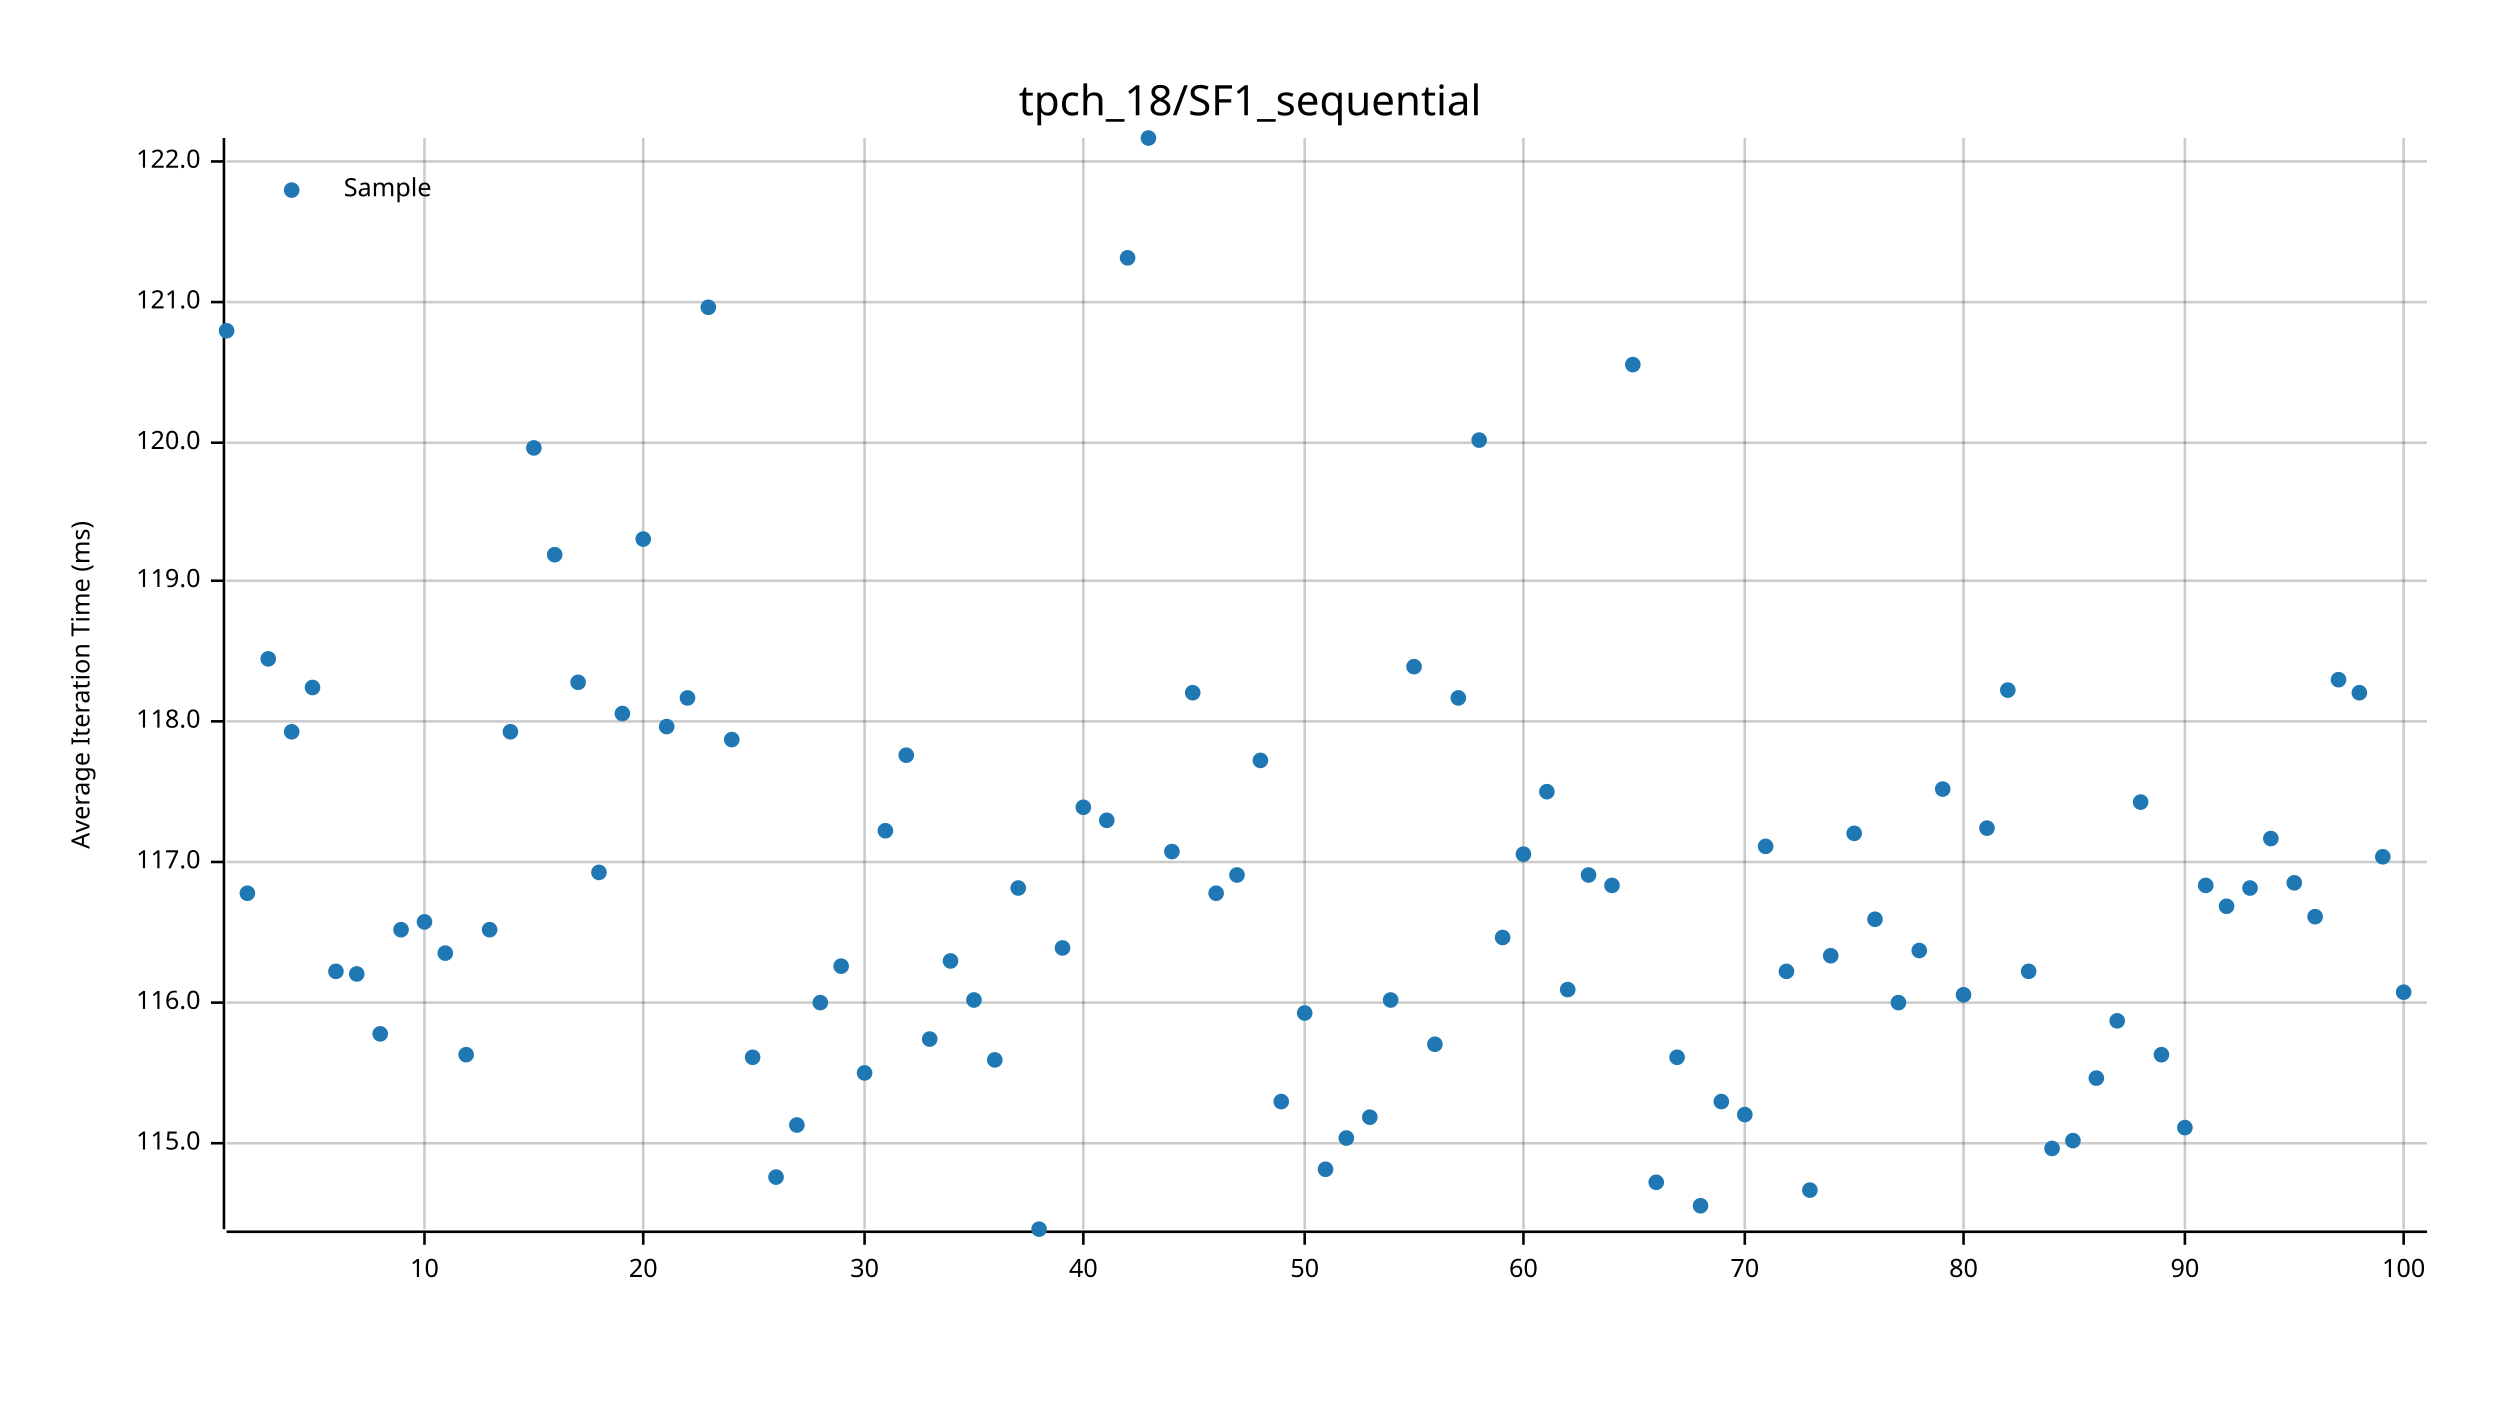
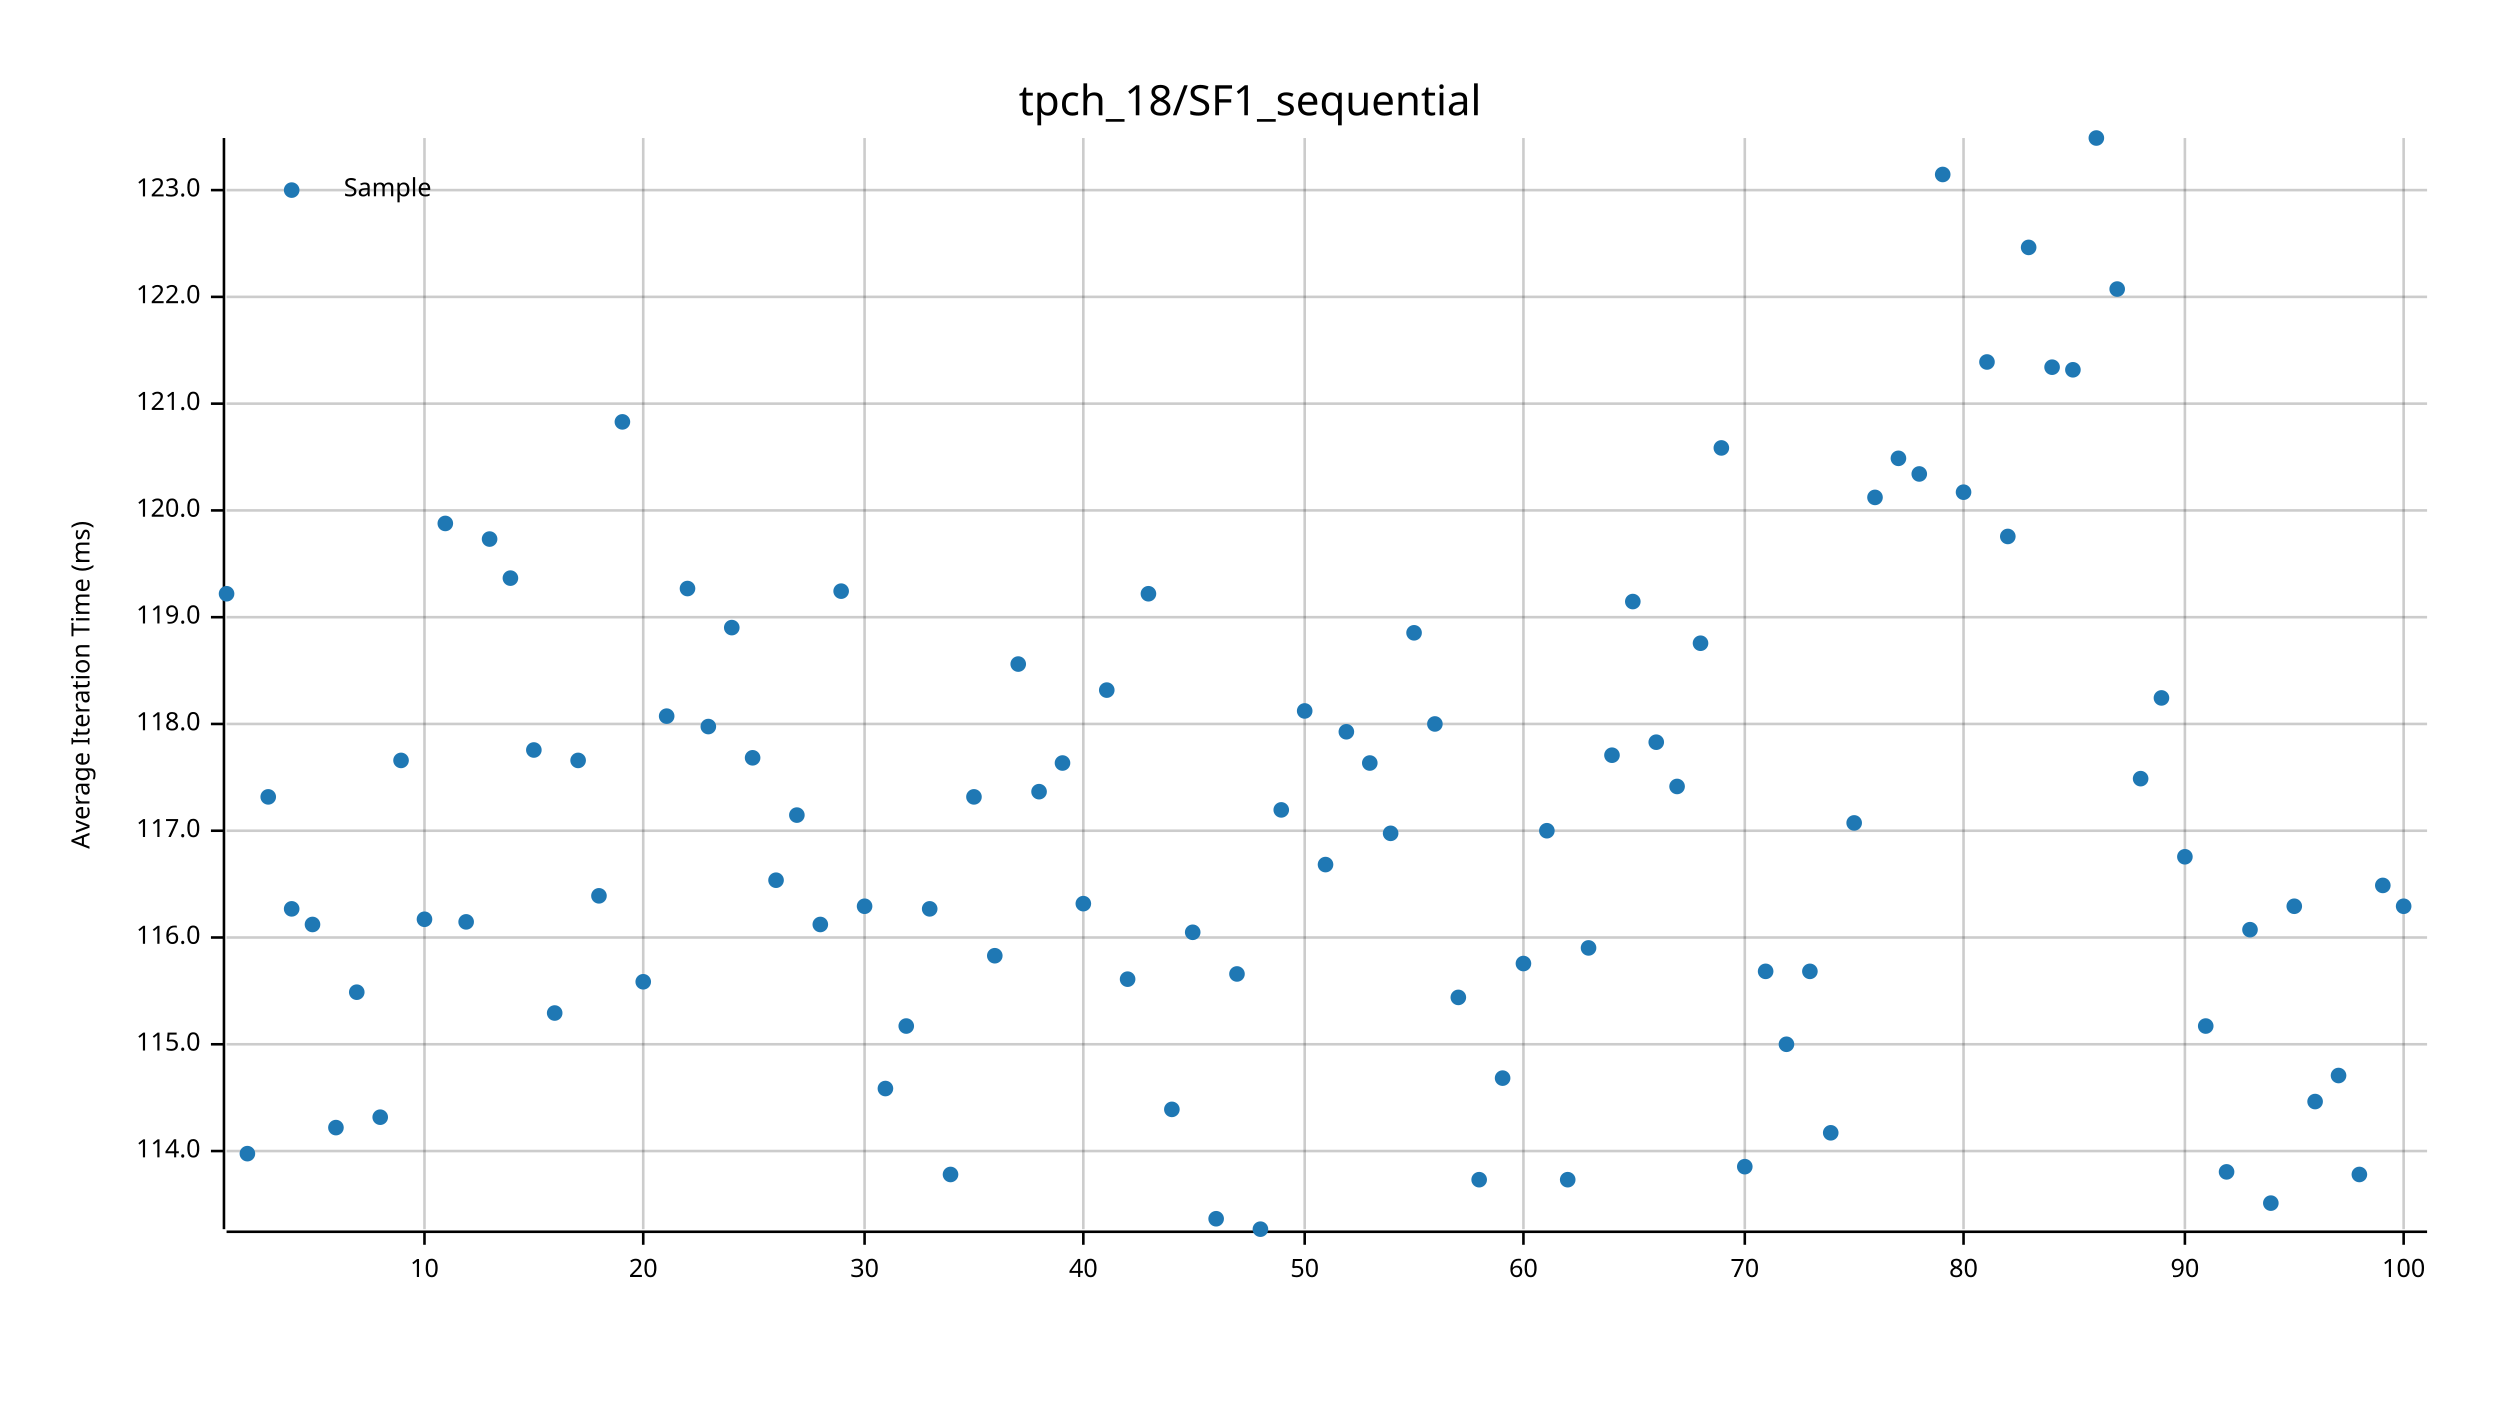
<svg xmlns="http://www.w3.org/2000/svg" width="960" height="540" viewBox="0 0 960 540">
  <text x="480" y="32" dy="0.76em" text-anchor="middle" font-family="sans-serif" font-size="16.129" opacity="1" fill="#000000">
tpch_18/SF1_sequential
</text>
  <text x="27" y="263" dy="0.76em" text-anchor="middle" font-family="sans-serif" font-size="9.677" opacity="1" fill="#000000" transform="rotate(270, 27, 263)">
Average Iteration Time (ms)
</text>
  <line opacity="0.2" stroke="#000000" stroke-width="1" x1="163" y1="472" x2="163" y2="53" />
  <line opacity="0.2" stroke="#000000" stroke-width="1" x1="247" y1="472" x2="247" y2="53" />
  <line opacity="0.2" stroke="#000000" stroke-width="1" x1="332" y1="472" x2="332" y2="53" />
  <line opacity="0.2" stroke="#000000" stroke-width="1" x1="416" y1="472" x2="416" y2="53" />
  <line opacity="0.2" stroke="#000000" stroke-width="1" x1="501" y1="472" x2="501" y2="53" />
  <line opacity="0.2" stroke="#000000" stroke-width="1" x1="585" y1="472" x2="585" y2="53" />
  <line opacity="0.2" stroke="#000000" stroke-width="1" x1="670" y1="472" x2="670" y2="53" />
  <line opacity="0.2" stroke="#000000" stroke-width="1" x1="754" y1="472" x2="754" y2="53" />
  <line opacity="0.2" stroke="#000000" stroke-width="1" x1="839" y1="472" x2="839" y2="53" />
  <line opacity="0.2" stroke="#000000" stroke-width="1" x1="923" y1="472" x2="923" y2="53" />
-   <line opacity="0.2" stroke="#000000" stroke-width="1" x1="87" y1="439" x2="932" y2="439" />
-   <line opacity="0.2" stroke="#000000" stroke-width="1" x1="87" y1="385" x2="932" y2="385" />
-   <line opacity="0.2" stroke="#000000" stroke-width="1" x1="87" y1="331" x2="932" y2="331" />
-   <line opacity="0.2" stroke="#000000" stroke-width="1" x1="87" y1="277" x2="932" y2="277" />
-   <line opacity="0.2" stroke="#000000" stroke-width="1" x1="87" y1="223" x2="932" y2="223" />
-   <line opacity="0.2" stroke="#000000" stroke-width="1" x1="87" y1="170" x2="932" y2="170" />
-   <line opacity="0.2" stroke="#000000" stroke-width="1" x1="87" y1="116" x2="932" y2="116" />
-   <line opacity="0.2" stroke="#000000" stroke-width="1" x1="87" y1="62" x2="932" y2="62" />
+   <line opacity="0.2" stroke="#000000" stroke-width="1" x1="87" y1="442" x2="932" y2="442" />
+   <line opacity="0.2" stroke="#000000" stroke-width="1" x1="87" y1="401" x2="932" y2="401" />
+   <line opacity="0.2" stroke="#000000" stroke-width="1" x1="87" y1="360" x2="932" y2="360" />
+   <line opacity="0.2" stroke="#000000" stroke-width="1" x1="87" y1="319" x2="932" y2="319" />
+   <line opacity="0.2" stroke="#000000" stroke-width="1" x1="87" y1="278" x2="932" y2="278" />
+   <line opacity="0.2" stroke="#000000" stroke-width="1" x1="87" y1="237" x2="932" y2="237" />
+   <line opacity="0.2" stroke="#000000" stroke-width="1" x1="87" y1="196" x2="932" y2="196" />
+   <line opacity="0.2" stroke="#000000" stroke-width="1" x1="87" y1="155" x2="932" y2="155" />
+   <line opacity="0.2" stroke="#000000" stroke-width="1" x1="87" y1="114" x2="932" y2="114" />
+   <line opacity="0.2" stroke="#000000" stroke-width="1" x1="87" y1="73" x2="932" y2="73" />
  <polyline fill="none" opacity="1" stroke="#000000" stroke-width="1" points="86,53 86,472 " />
-   <text x="77" y="439" dy="0.5ex" text-anchor="end" font-family="sans-serif" font-size="9.677" opacity="1" fill="#000000">
+   <text x="77" y="442" dy="0.5ex" text-anchor="end" font-family="sans-serif" font-size="9.677" opacity="1" fill="#000000">
+ 114.0
+ </text>
+   <polyline fill="none" opacity="1" stroke="#000000" stroke-width="1" points="81,442 86,442 " />
+   <text x="77" y="401" dy="0.5ex" text-anchor="end" font-family="sans-serif" font-size="9.677" opacity="1" fill="#000000">
115.0
</text>
-   <polyline fill="none" opacity="1" stroke="#000000" stroke-width="1" points="81,439 86,439 " />
-   <text x="77" y="385" dy="0.5ex" text-anchor="end" font-family="sans-serif" font-size="9.677" opacity="1" fill="#000000">
+   <polyline fill="none" opacity="1" stroke="#000000" stroke-width="1" points="81,401 86,401 " />
+   <text x="77" y="360" dy="0.5ex" text-anchor="end" font-family="sans-serif" font-size="9.677" opacity="1" fill="#000000">
116.0
</text>
-   <polyline fill="none" opacity="1" stroke="#000000" stroke-width="1" points="81,385 86,385 " />
-   <text x="77" y="331" dy="0.5ex" text-anchor="end" font-family="sans-serif" font-size="9.677" opacity="1" fill="#000000">
+   <polyline fill="none" opacity="1" stroke="#000000" stroke-width="1" points="81,360 86,360 " />
+   <text x="77" y="319" dy="0.5ex" text-anchor="end" font-family="sans-serif" font-size="9.677" opacity="1" fill="#000000">
117.0
</text>
-   <polyline fill="none" opacity="1" stroke="#000000" stroke-width="1" points="81,331 86,331 " />
-   <text x="77" y="277" dy="0.5ex" text-anchor="end" font-family="sans-serif" font-size="9.677" opacity="1" fill="#000000">
+   <polyline fill="none" opacity="1" stroke="#000000" stroke-width="1" points="81,319 86,319 " />
+   <text x="77" y="278" dy="0.5ex" text-anchor="end" font-family="sans-serif" font-size="9.677" opacity="1" fill="#000000">
118.0
</text>
-   <polyline fill="none" opacity="1" stroke="#000000" stroke-width="1" points="81,277 86,277 " />
-   <text x="77" y="223" dy="0.5ex" text-anchor="end" font-family="sans-serif" font-size="9.677" opacity="1" fill="#000000">
+   <polyline fill="none" opacity="1" stroke="#000000" stroke-width="1" points="81,278 86,278 " />
+   <text x="77" y="237" dy="0.5ex" text-anchor="end" font-family="sans-serif" font-size="9.677" opacity="1" fill="#000000">
119.0
</text>
-   <polyline fill="none" opacity="1" stroke="#000000" stroke-width="1" points="81,223 86,223 " />
-   <text x="77" y="170" dy="0.5ex" text-anchor="end" font-family="sans-serif" font-size="9.677" opacity="1" fill="#000000">
+   <polyline fill="none" opacity="1" stroke="#000000" stroke-width="1" points="81,237 86,237 " />
+   <text x="77" y="196" dy="0.5ex" text-anchor="end" font-family="sans-serif" font-size="9.677" opacity="1" fill="#000000">
120.0
</text>
-   <polyline fill="none" opacity="1" stroke="#000000" stroke-width="1" points="81,170 86,170 " />
-   <text x="77" y="116" dy="0.5ex" text-anchor="end" font-family="sans-serif" font-size="9.677" opacity="1" fill="#000000">
+   <polyline fill="none" opacity="1" stroke="#000000" stroke-width="1" points="81,196 86,196 " />
+   <text x="77" y="155" dy="0.5ex" text-anchor="end" font-family="sans-serif" font-size="9.677" opacity="1" fill="#000000">
121.0
</text>
-   <polyline fill="none" opacity="1" stroke="#000000" stroke-width="1" points="81,116 86,116 " />
-   <text x="77" y="62" dy="0.5ex" text-anchor="end" font-family="sans-serif" font-size="9.677" opacity="1" fill="#000000">
+   <polyline fill="none" opacity="1" stroke="#000000" stroke-width="1" points="81,155 86,155 " />
+   <text x="77" y="114" dy="0.5ex" text-anchor="end" font-family="sans-serif" font-size="9.677" opacity="1" fill="#000000">
122.0
</text>
-   <polyline fill="none" opacity="1" stroke="#000000" stroke-width="1" points="81,62 86,62 " />
+   <polyline fill="none" opacity="1" stroke="#000000" stroke-width="1" points="81,114 86,114 " />
+   <text x="77" y="73" dy="0.5ex" text-anchor="end" font-family="sans-serif" font-size="9.677" opacity="1" fill="#000000">
+ 123.0
+ </text>
+   <polyline fill="none" opacity="1" stroke="#000000" stroke-width="1" points="81,73 86,73 " />
  <polyline fill="none" opacity="1" stroke="#000000" stroke-width="1" points="87,473 932,473 " />
  <text x="163" y="483" dy="0.76em" text-anchor="middle" font-family="sans-serif" font-size="9.677" opacity="1" fill="#000000">
10
</text>
  <polyline fill="none" opacity="1" stroke="#000000" stroke-width="1" points="163,473 163,478 " />
  <text x="247" y="483" dy="0.76em" text-anchor="middle" font-family="sans-serif" font-size="9.677" opacity="1" fill="#000000">
20
</text>
  <polyline fill="none" opacity="1" stroke="#000000" stroke-width="1" points="247,473 247,478 " />
  <text x="332" y="483" dy="0.76em" text-anchor="middle" font-family="sans-serif" font-size="9.677" opacity="1" fill="#000000">
30
</text>
  <polyline fill="none" opacity="1" stroke="#000000" stroke-width="1" points="332,473 332,478 " />
  <text x="416" y="483" dy="0.76em" text-anchor="middle" font-family="sans-serif" font-size="9.677" opacity="1" fill="#000000">
40
</text>
  <polyline fill="none" opacity="1" stroke="#000000" stroke-width="1" points="416,473 416,478 " />
  <text x="501" y="483" dy="0.76em" text-anchor="middle" font-family="sans-serif" font-size="9.677" opacity="1" fill="#000000">
50
</text>
  <polyline fill="none" opacity="1" stroke="#000000" stroke-width="1" points="501,473 501,478 " />
  <text x="585" y="483" dy="0.76em" text-anchor="middle" font-family="sans-serif" font-size="9.677" opacity="1" fill="#000000">
60
</text>
  <polyline fill="none" opacity="1" stroke="#000000" stroke-width="1" points="585,473 585,478 " />
  <text x="670" y="483" dy="0.76em" text-anchor="middle" font-family="sans-serif" font-size="9.677" opacity="1" fill="#000000">
70
</text>
  <polyline fill="none" opacity="1" stroke="#000000" stroke-width="1" points="670,473 670,478 " />
  <text x="754" y="483" dy="0.76em" text-anchor="middle" font-family="sans-serif" font-size="9.677" opacity="1" fill="#000000">
80
</text>
  <polyline fill="none" opacity="1" stroke="#000000" stroke-width="1" points="754,473 754,478 " />
  <text x="839" y="483" dy="0.76em" text-anchor="middle" font-family="sans-serif" font-size="9.677" opacity="1" fill="#000000">
90
</text>
  <polyline fill="none" opacity="1" stroke="#000000" stroke-width="1" points="839,473 839,478 " />
  <text x="923" y="483" dy="0.76em" text-anchor="middle" font-family="sans-serif" font-size="9.677" opacity="1" fill="#000000">
100
</text>
  <polyline fill="none" opacity="1" stroke="#000000" stroke-width="1" points="923,473 923,478 " />
-   <circle cx="87" cy="127" r="3" opacity="1" fill="#1F78B4" stroke="none" stroke-width="1" />
-   <circle cx="95" cy="343" r="3" opacity="1" fill="#1F78B4" stroke="none" stroke-width="1" />
-   <circle cx="103" cy="253" r="3" opacity="1" fill="#1F78B4" stroke="none" stroke-width="1" />
-   <circle cx="112" cy="281" r="3" opacity="1" fill="#1F78B4" stroke="none" stroke-width="1" />
-   <circle cx="120" cy="264" r="3" opacity="1" fill="#1F78B4" stroke="none" stroke-width="1" />
-   <circle cx="129" cy="373" r="3" opacity="1" fill="#1F78B4" stroke="none" stroke-width="1" />
-   <circle cx="137" cy="374" r="3" opacity="1" fill="#1F78B4" stroke="none" stroke-width="1" />
-   <circle cx="146" cy="397" r="3" opacity="1" fill="#1F78B4" stroke="none" stroke-width="1" />
-   <circle cx="154" cy="357" r="3" opacity="1" fill="#1F78B4" stroke="none" stroke-width="1" />
-   <circle cx="163" cy="354" r="3" opacity="1" fill="#1F78B4" stroke="none" stroke-width="1" />
-   <circle cx="171" cy="366" r="3" opacity="1" fill="#1F78B4" stroke="none" stroke-width="1" />
-   <circle cx="179" cy="405" r="3" opacity="1" fill="#1F78B4" stroke="none" stroke-width="1" />
-   <circle cx="188" cy="357" r="3" opacity="1" fill="#1F78B4" stroke="none" stroke-width="1" />
-   <circle cx="196" cy="281" r="3" opacity="1" fill="#1F78B4" stroke="none" stroke-width="1" />
-   <circle cx="205" cy="172" r="3" opacity="1" fill="#1F78B4" stroke="none" stroke-width="1" />
-   <circle cx="213" cy="213" r="3" opacity="1" fill="#1F78B4" stroke="none" stroke-width="1" />
-   <circle cx="222" cy="262" r="3" opacity="1" fill="#1F78B4" stroke="none" stroke-width="1" />
-   <circle cx="230" cy="335" r="3" opacity="1" fill="#1F78B4" stroke="none" stroke-width="1" />
-   <circle cx="239" cy="274" r="3" opacity="1" fill="#1F78B4" stroke="none" stroke-width="1" />
-   <circle cx="247" cy="207" r="3" opacity="1" fill="#1F78B4" stroke="none" stroke-width="1" />
-   <circle cx="256" cy="279" r="3" opacity="1" fill="#1F78B4" stroke="none" stroke-width="1" />
-   <circle cx="264" cy="268" r="3" opacity="1" fill="#1F78B4" stroke="none" stroke-width="1" />
-   <circle cx="272" cy="118" r="3" opacity="1" fill="#1F78B4" stroke="none" stroke-width="1" />
-   <circle cx="281" cy="284" r="3" opacity="1" fill="#1F78B4" stroke="none" stroke-width="1" />
-   <circle cx="289" cy="406" r="3" opacity="1" fill="#1F78B4" stroke="none" stroke-width="1" />
-   <circle cx="298" cy="452" r="3" opacity="1" fill="#1F78B4" stroke="none" stroke-width="1" />
-   <circle cx="306" cy="432" r="3" opacity="1" fill="#1F78B4" stroke="none" stroke-width="1" />
-   <circle cx="315" cy="385" r="3" opacity="1" fill="#1F78B4" stroke="none" stroke-width="1" />
-   <circle cx="323" cy="371" r="3" opacity="1" fill="#1F78B4" stroke="none" stroke-width="1" />
-   <circle cx="332" cy="412" r="3" opacity="1" fill="#1F78B4" stroke="none" stroke-width="1" />
-   <circle cx="340" cy="319" r="3" opacity="1" fill="#1F78B4" stroke="none" stroke-width="1" />
-   <circle cx="348" cy="290" r="3" opacity="1" fill="#1F78B4" stroke="none" stroke-width="1" />
-   <circle cx="357" cy="399" r="3" opacity="1" fill="#1F78B4" stroke="none" stroke-width="1" />
-   <circle cx="365" cy="369" r="3" opacity="1" fill="#1F78B4" stroke="none" stroke-width="1" />
-   <circle cx="374" cy="384" r="3" opacity="1" fill="#1F78B4" stroke="none" stroke-width="1" />
-   <circle cx="382" cy="407" r="3" opacity="1" fill="#1F78B4" stroke="none" stroke-width="1" />
-   <circle cx="391" cy="341" r="3" opacity="1" fill="#1F78B4" stroke="none" stroke-width="1" />
-   <circle cx="399" cy="472" r="3" opacity="1" fill="#1F78B4" stroke="none" stroke-width="1" />
-   <circle cx="408" cy="364" r="3" opacity="1" fill="#1F78B4" stroke="none" stroke-width="1" />
-   <circle cx="416" cy="310" r="3" opacity="1" fill="#1F78B4" stroke="none" stroke-width="1" />
-   <circle cx="425" cy="315" r="3" opacity="1" fill="#1F78B4" stroke="none" stroke-width="1" />
-   <circle cx="433" cy="99" r="3" opacity="1" fill="#1F78B4" stroke="none" stroke-width="1" />
-   <circle cx="441" cy="53" r="3" opacity="1" fill="#1F78B4" stroke="none" stroke-width="1" />
-   <circle cx="450" cy="327" r="3" opacity="1" fill="#1F78B4" stroke="none" stroke-width="1" />
-   <circle cx="458" cy="266" r="3" opacity="1" fill="#1F78B4" stroke="none" stroke-width="1" />
-   <circle cx="467" cy="343" r="3" opacity="1" fill="#1F78B4" stroke="none" stroke-width="1" />
-   <circle cx="475" cy="336" r="3" opacity="1" fill="#1F78B4" stroke="none" stroke-width="1" />
-   <circle cx="484" cy="292" r="3" opacity="1" fill="#1F78B4" stroke="none" stroke-width="1" />
-   <circle cx="492" cy="423" r="3" opacity="1" fill="#1F78B4" stroke="none" stroke-width="1" />
-   <circle cx="501" cy="389" r="3" opacity="1" fill="#1F78B4" stroke="none" stroke-width="1" />
-   <circle cx="509" cy="449" r="3" opacity="1" fill="#1F78B4" stroke="none" stroke-width="1" />
-   <circle cx="517" cy="437" r="3" opacity="1" fill="#1F78B4" stroke="none" stroke-width="1" />
-   <circle cx="526" cy="429" r="3" opacity="1" fill="#1F78B4" stroke="none" stroke-width="1" />
-   <circle cx="534" cy="384" r="3" opacity="1" fill="#1F78B4" stroke="none" stroke-width="1" />
-   <circle cx="543" cy="256" r="3" opacity="1" fill="#1F78B4" stroke="none" stroke-width="1" />
-   <circle cx="551" cy="401" r="3" opacity="1" fill="#1F78B4" stroke="none" stroke-width="1" />
-   <circle cx="560" cy="268" r="3" opacity="1" fill="#1F78B4" stroke="none" stroke-width="1" />
-   <circle cx="568" cy="169" r="3" opacity="1" fill="#1F78B4" stroke="none" stroke-width="1" />
-   <circle cx="577" cy="360" r="3" opacity="1" fill="#1F78B4" stroke="none" stroke-width="1" />
-   <circle cx="585" cy="328" r="3" opacity="1" fill="#1F78B4" stroke="none" stroke-width="1" />
-   <circle cx="594" cy="304" r="3" opacity="1" fill="#1F78B4" stroke="none" stroke-width="1" />
-   <circle cx="602" cy="380" r="3" opacity="1" fill="#1F78B4" stroke="none" stroke-width="1" />
-   <circle cx="610" cy="336" r="3" opacity="1" fill="#1F78B4" stroke="none" stroke-width="1" />
-   <circle cx="619" cy="340" r="3" opacity="1" fill="#1F78B4" stroke="none" stroke-width="1" />
-   <circle cx="627" cy="140" r="3" opacity="1" fill="#1F78B4" stroke="none" stroke-width="1" />
-   <circle cx="636" cy="454" r="3" opacity="1" fill="#1F78B4" stroke="none" stroke-width="1" />
-   <circle cx="644" cy="406" r="3" opacity="1" fill="#1F78B4" stroke="none" stroke-width="1" />
-   <circle cx="653" cy="463" r="3" opacity="1" fill="#1F78B4" stroke="none" stroke-width="1" />
-   <circle cx="661" cy="423" r="3" opacity="1" fill="#1F78B4" stroke="none" stroke-width="1" />
-   <circle cx="670" cy="428" r="3" opacity="1" fill="#1F78B4" stroke="none" stroke-width="1" />
-   <circle cx="678" cy="325" r="3" opacity="1" fill="#1F78B4" stroke="none" stroke-width="1" />
-   <circle cx="686" cy="373" r="3" opacity="1" fill="#1F78B4" stroke="none" stroke-width="1" />
-   <circle cx="695" cy="457" r="3" opacity="1" fill="#1F78B4" stroke="none" stroke-width="1" />
-   <circle cx="703" cy="367" r="3" opacity="1" fill="#1F78B4" stroke="none" stroke-width="1" />
-   <circle cx="712" cy="320" r="3" opacity="1" fill="#1F78B4" stroke="none" stroke-width="1" />
-   <circle cx="720" cy="353" r="3" opacity="1" fill="#1F78B4" stroke="none" stroke-width="1" />
-   <circle cx="729" cy="385" r="3" opacity="1" fill="#1F78B4" stroke="none" stroke-width="1" />
-   <circle cx="737" cy="365" r="3" opacity="1" fill="#1F78B4" stroke="none" stroke-width="1" />
-   <circle cx="746" cy="303" r="3" opacity="1" fill="#1F78B4" stroke="none" stroke-width="1" />
-   <circle cx="754" cy="382" r="3" opacity="1" fill="#1F78B4" stroke="none" stroke-width="1" />
-   <circle cx="763" cy="318" r="3" opacity="1" fill="#1F78B4" stroke="none" stroke-width="1" />
-   <circle cx="771" cy="265" r="3" opacity="1" fill="#1F78B4" stroke="none" stroke-width="1" />
-   <circle cx="779" cy="373" r="3" opacity="1" fill="#1F78B4" stroke="none" stroke-width="1" />
-   <circle cx="788" cy="441" r="3" opacity="1" fill="#1F78B4" stroke="none" stroke-width="1" />
-   <circle cx="796" cy="438" r="3" opacity="1" fill="#1F78B4" stroke="none" stroke-width="1" />
-   <circle cx="805" cy="414" r="3" opacity="1" fill="#1F78B4" stroke="none" stroke-width="1" />
-   <circle cx="813" cy="392" r="3" opacity="1" fill="#1F78B4" stroke="none" stroke-width="1" />
-   <circle cx="822" cy="308" r="3" opacity="1" fill="#1F78B4" stroke="none" stroke-width="1" />
-   <circle cx="830" cy="405" r="3" opacity="1" fill="#1F78B4" stroke="none" stroke-width="1" />
-   <circle cx="839" cy="433" r="3" opacity="1" fill="#1F78B4" stroke="none" stroke-width="1" />
-   <circle cx="847" cy="340" r="3" opacity="1" fill="#1F78B4" stroke="none" stroke-width="1" />
-   <circle cx="855" cy="348" r="3" opacity="1" fill="#1F78B4" stroke="none" stroke-width="1" />
-   <circle cx="864" cy="341" r="3" opacity="1" fill="#1F78B4" stroke="none" stroke-width="1" />
-   <circle cx="872" cy="322" r="3" opacity="1" fill="#1F78B4" stroke="none" stroke-width="1" />
-   <circle cx="881" cy="339" r="3" opacity="1" fill="#1F78B4" stroke="none" stroke-width="1" />
-   <circle cx="889" cy="352" r="3" opacity="1" fill="#1F78B4" stroke="none" stroke-width="1" />
-   <circle cx="898" cy="261" r="3" opacity="1" fill="#1F78B4" stroke="none" stroke-width="1" />
-   <circle cx="906" cy="266" r="3" opacity="1" fill="#1F78B4" stroke="none" stroke-width="1" />
-   <circle cx="915" cy="329" r="3" opacity="1" fill="#1F78B4" stroke="none" stroke-width="1" />
-   <circle cx="923" cy="381" r="3" opacity="1" fill="#1F78B4" stroke="none" stroke-width="1" />
+   <circle cx="87" cy="228" r="3" opacity="1" fill="#1F78B4" stroke="none" stroke-width="1" />
+   <circle cx="95" cy="443" r="3" opacity="1" fill="#1F78B4" stroke="none" stroke-width="1" />
+   <circle cx="103" cy="306" r="3" opacity="1" fill="#1F78B4" stroke="none" stroke-width="1" />
+   <circle cx="112" cy="349" r="3" opacity="1" fill="#1F78B4" stroke="none" stroke-width="1" />
+   <circle cx="120" cy="355" r="3" opacity="1" fill="#1F78B4" stroke="none" stroke-width="1" />
+   <circle cx="129" cy="433" r="3" opacity="1" fill="#1F78B4" stroke="none" stroke-width="1" />
+   <circle cx="137" cy="381" r="3" opacity="1" fill="#1F78B4" stroke="none" stroke-width="1" />
+   <circle cx="146" cy="429" r="3" opacity="1" fill="#1F78B4" stroke="none" stroke-width="1" />
+   <circle cx="154" cy="292" r="3" opacity="1" fill="#1F78B4" stroke="none" stroke-width="1" />
+   <circle cx="163" cy="353" r="3" opacity="1" fill="#1F78B4" stroke="none" stroke-width="1" />
+   <circle cx="171" cy="201" r="3" opacity="1" fill="#1F78B4" stroke="none" stroke-width="1" />
+   <circle cx="179" cy="354" r="3" opacity="1" fill="#1F78B4" stroke="none" stroke-width="1" />
+   <circle cx="188" cy="207" r="3" opacity="1" fill="#1F78B4" stroke="none" stroke-width="1" />
+   <circle cx="196" cy="222" r="3" opacity="1" fill="#1F78B4" stroke="none" stroke-width="1" />
+   <circle cx="205" cy="288" r="3" opacity="1" fill="#1F78B4" stroke="none" stroke-width="1" />
+   <circle cx="213" cy="389" r="3" opacity="1" fill="#1F78B4" stroke="none" stroke-width="1" />
+   <circle cx="222" cy="292" r="3" opacity="1" fill="#1F78B4" stroke="none" stroke-width="1" />
+   <circle cx="230" cy="344" r="3" opacity="1" fill="#1F78B4" stroke="none" stroke-width="1" />
+   <circle cx="239" cy="162" r="3" opacity="1" fill="#1F78B4" stroke="none" stroke-width="1" />
+   <circle cx="247" cy="377" r="3" opacity="1" fill="#1F78B4" stroke="none" stroke-width="1" />
+   <circle cx="256" cy="275" r="3" opacity="1" fill="#1F78B4" stroke="none" stroke-width="1" />
+   <circle cx="264" cy="226" r="3" opacity="1" fill="#1F78B4" stroke="none" stroke-width="1" />
+   <circle cx="272" cy="279" r="3" opacity="1" fill="#1F78B4" stroke="none" stroke-width="1" />
+   <circle cx="281" cy="241" r="3" opacity="1" fill="#1F78B4" stroke="none" stroke-width="1" />
+   <circle cx="289" cy="291" r="3" opacity="1" fill="#1F78B4" stroke="none" stroke-width="1" />
+   <circle cx="298" cy="338" r="3" opacity="1" fill="#1F78B4" stroke="none" stroke-width="1" />
+   <circle cx="306" cy="313" r="3" opacity="1" fill="#1F78B4" stroke="none" stroke-width="1" />
+   <circle cx="315" cy="355" r="3" opacity="1" fill="#1F78B4" stroke="none" stroke-width="1" />
+   <circle cx="323" cy="227" r="3" opacity="1" fill="#1F78B4" stroke="none" stroke-width="1" />
+   <circle cx="332" cy="348" r="3" opacity="1" fill="#1F78B4" stroke="none" stroke-width="1" />
+   <circle cx="340" cy="418" r="3" opacity="1" fill="#1F78B4" stroke="none" stroke-width="1" />
+   <circle cx="348" cy="394" r="3" opacity="1" fill="#1F78B4" stroke="none" stroke-width="1" />
+   <circle cx="357" cy="349" r="3" opacity="1" fill="#1F78B4" stroke="none" stroke-width="1" />
+   <circle cx="365" cy="451" r="3" opacity="1" fill="#1F78B4" stroke="none" stroke-width="1" />
+   <circle cx="374" cy="306" r="3" opacity="1" fill="#1F78B4" stroke="none" stroke-width="1" />
+   <circle cx="382" cy="367" r="3" opacity="1" fill="#1F78B4" stroke="none" stroke-width="1" />
+   <circle cx="391" cy="255" r="3" opacity="1" fill="#1F78B4" stroke="none" stroke-width="1" />
+   <circle cx="399" cy="304" r="3" opacity="1" fill="#1F78B4" stroke="none" stroke-width="1" />
+   <circle cx="408" cy="293" r="3" opacity="1" fill="#1F78B4" stroke="none" stroke-width="1" />
+   <circle cx="416" cy="347" r="3" opacity="1" fill="#1F78B4" stroke="none" stroke-width="1" />
+   <circle cx="425" cy="265" r="3" opacity="1" fill="#1F78B4" stroke="none" stroke-width="1" />
+   <circle cx="433" cy="376" r="3" opacity="1" fill="#1F78B4" stroke="none" stroke-width="1" />
+   <circle cx="441" cy="228" r="3" opacity="1" fill="#1F78B4" stroke="none" stroke-width="1" />
+   <circle cx="450" cy="426" r="3" opacity="1" fill="#1F78B4" stroke="none" stroke-width="1" />
+   <circle cx="458" cy="358" r="3" opacity="1" fill="#1F78B4" stroke="none" stroke-width="1" />
+   <circle cx="467" cy="468" r="3" opacity="1" fill="#1F78B4" stroke="none" stroke-width="1" />
+   <circle cx="475" cy="374" r="3" opacity="1" fill="#1F78B4" stroke="none" stroke-width="1" />
+   <circle cx="484" cy="472" r="3" opacity="1" fill="#1F78B4" stroke="none" stroke-width="1" />
+   <circle cx="492" cy="311" r="3" opacity="1" fill="#1F78B4" stroke="none" stroke-width="1" />
+   <circle cx="501" cy="273" r="3" opacity="1" fill="#1F78B4" stroke="none" stroke-width="1" />
+   <circle cx="509" cy="332" r="3" opacity="1" fill="#1F78B4" stroke="none" stroke-width="1" />
+   <circle cx="517" cy="281" r="3" opacity="1" fill="#1F78B4" stroke="none" stroke-width="1" />
+   <circle cx="526" cy="293" r="3" opacity="1" fill="#1F78B4" stroke="none" stroke-width="1" />
+   <circle cx="534" cy="320" r="3" opacity="1" fill="#1F78B4" stroke="none" stroke-width="1" />
+   <circle cx="543" cy="243" r="3" opacity="1" fill="#1F78B4" stroke="none" stroke-width="1" />
+   <circle cx="551" cy="278" r="3" opacity="1" fill="#1F78B4" stroke="none" stroke-width="1" />
+   <circle cx="560" cy="383" r="3" opacity="1" fill="#1F78B4" stroke="none" stroke-width="1" />
+   <circle cx="568" cy="453" r="3" opacity="1" fill="#1F78B4" stroke="none" stroke-width="1" />
+   <circle cx="577" cy="414" r="3" opacity="1" fill="#1F78B4" stroke="none" stroke-width="1" />
+   <circle cx="585" cy="370" r="3" opacity="1" fill="#1F78B4" stroke="none" stroke-width="1" />
+   <circle cx="594" cy="319" r="3" opacity="1" fill="#1F78B4" stroke="none" stroke-width="1" />
+   <circle cx="602" cy="453" r="3" opacity="1" fill="#1F78B4" stroke="none" stroke-width="1" />
+   <circle cx="610" cy="364" r="3" opacity="1" fill="#1F78B4" stroke="none" stroke-width="1" />
+   <circle cx="619" cy="290" r="3" opacity="1" fill="#1F78B4" stroke="none" stroke-width="1" />
+   <circle cx="627" cy="231" r="3" opacity="1" fill="#1F78B4" stroke="none" stroke-width="1" />
+   <circle cx="636" cy="285" r="3" opacity="1" fill="#1F78B4" stroke="none" stroke-width="1" />
+   <circle cx="644" cy="302" r="3" opacity="1" fill="#1F78B4" stroke="none" stroke-width="1" />
+   <circle cx="653" cy="247" r="3" opacity="1" fill="#1F78B4" stroke="none" stroke-width="1" />
+   <circle cx="661" cy="172" r="3" opacity="1" fill="#1F78B4" stroke="none" stroke-width="1" />
+   <circle cx="670" cy="448" r="3" opacity="1" fill="#1F78B4" stroke="none" stroke-width="1" />
+   <circle cx="678" cy="373" r="3" opacity="1" fill="#1F78B4" stroke="none" stroke-width="1" />
+   <circle cx="686" cy="401" r="3" opacity="1" fill="#1F78B4" stroke="none" stroke-width="1" />
+   <circle cx="695" cy="373" r="3" opacity="1" fill="#1F78B4" stroke="none" stroke-width="1" />
+   <circle cx="703" cy="435" r="3" opacity="1" fill="#1F78B4" stroke="none" stroke-width="1" />
+   <circle cx="712" cy="316" r="3" opacity="1" fill="#1F78B4" stroke="none" stroke-width="1" />
+   <circle cx="720" cy="191" r="3" opacity="1" fill="#1F78B4" stroke="none" stroke-width="1" />
+   <circle cx="729" cy="176" r="3" opacity="1" fill="#1F78B4" stroke="none" stroke-width="1" />
+   <circle cx="737" cy="182" r="3" opacity="1" fill="#1F78B4" stroke="none" stroke-width="1" />
+   <circle cx="746" cy="67" r="3" opacity="1" fill="#1F78B4" stroke="none" stroke-width="1" />
+   <circle cx="754" cy="189" r="3" opacity="1" fill="#1F78B4" stroke="none" stroke-width="1" />
+   <circle cx="763" cy="139" r="3" opacity="1" fill="#1F78B4" stroke="none" stroke-width="1" />
+   <circle cx="771" cy="206" r="3" opacity="1" fill="#1F78B4" stroke="none" stroke-width="1" />
+   <circle cx="779" cy="95" r="3" opacity="1" fill="#1F78B4" stroke="none" stroke-width="1" />
+   <circle cx="788" cy="141" r="3" opacity="1" fill="#1F78B4" stroke="none" stroke-width="1" />
+   <circle cx="796" cy="142" r="3" opacity="1" fill="#1F78B4" stroke="none" stroke-width="1" />
+   <circle cx="805" cy="53" r="3" opacity="1" fill="#1F78B4" stroke="none" stroke-width="1" />
+   <circle cx="813" cy="111" r="3" opacity="1" fill="#1F78B4" stroke="none" stroke-width="1" />
+   <circle cx="822" cy="299" r="3" opacity="1" fill="#1F78B4" stroke="none" stroke-width="1" />
+   <circle cx="830" cy="268" r="3" opacity="1" fill="#1F78B4" stroke="none" stroke-width="1" />
+   <circle cx="839" cy="329" r="3" opacity="1" fill="#1F78B4" stroke="none" stroke-width="1" />
+   <circle cx="847" cy="394" r="3" opacity="1" fill="#1F78B4" stroke="none" stroke-width="1" />
+   <circle cx="855" cy="450" r="3" opacity="1" fill="#1F78B4" stroke="none" stroke-width="1" />
+   <circle cx="864" cy="357" r="3" opacity="1" fill="#1F78B4" stroke="none" stroke-width="1" />
+   <circle cx="872" cy="462" r="3" opacity="1" fill="#1F78B4" stroke="none" stroke-width="1" />
+   <circle cx="881" cy="348" r="3" opacity="1" fill="#1F78B4" stroke="none" stroke-width="1" />
+   <circle cx="889" cy="423" r="3" opacity="1" fill="#1F78B4" stroke="none" stroke-width="1" />
+   <circle cx="898" cy="413" r="3" opacity="1" fill="#1F78B4" stroke="none" stroke-width="1" />
+   <circle cx="906" cy="451" r="3" opacity="1" fill="#1F78B4" stroke="none" stroke-width="1" />
+   <circle cx="915" cy="340" r="3" opacity="1" fill="#1F78B4" stroke="none" stroke-width="1" />
+   <circle cx="923" cy="348" r="3" opacity="1" fill="#1F78B4" stroke="none" stroke-width="1" />
  <text x="132" y="68" dy="0.76em" text-anchor="start" font-family="sans-serif" font-size="9.677" opacity="1" fill="#000000">
Sample
</text>
  <circle cx="112" cy="73" r="3" opacity="1" fill="#1F78B4" stroke="none" stroke-width="1" />
</svg>
